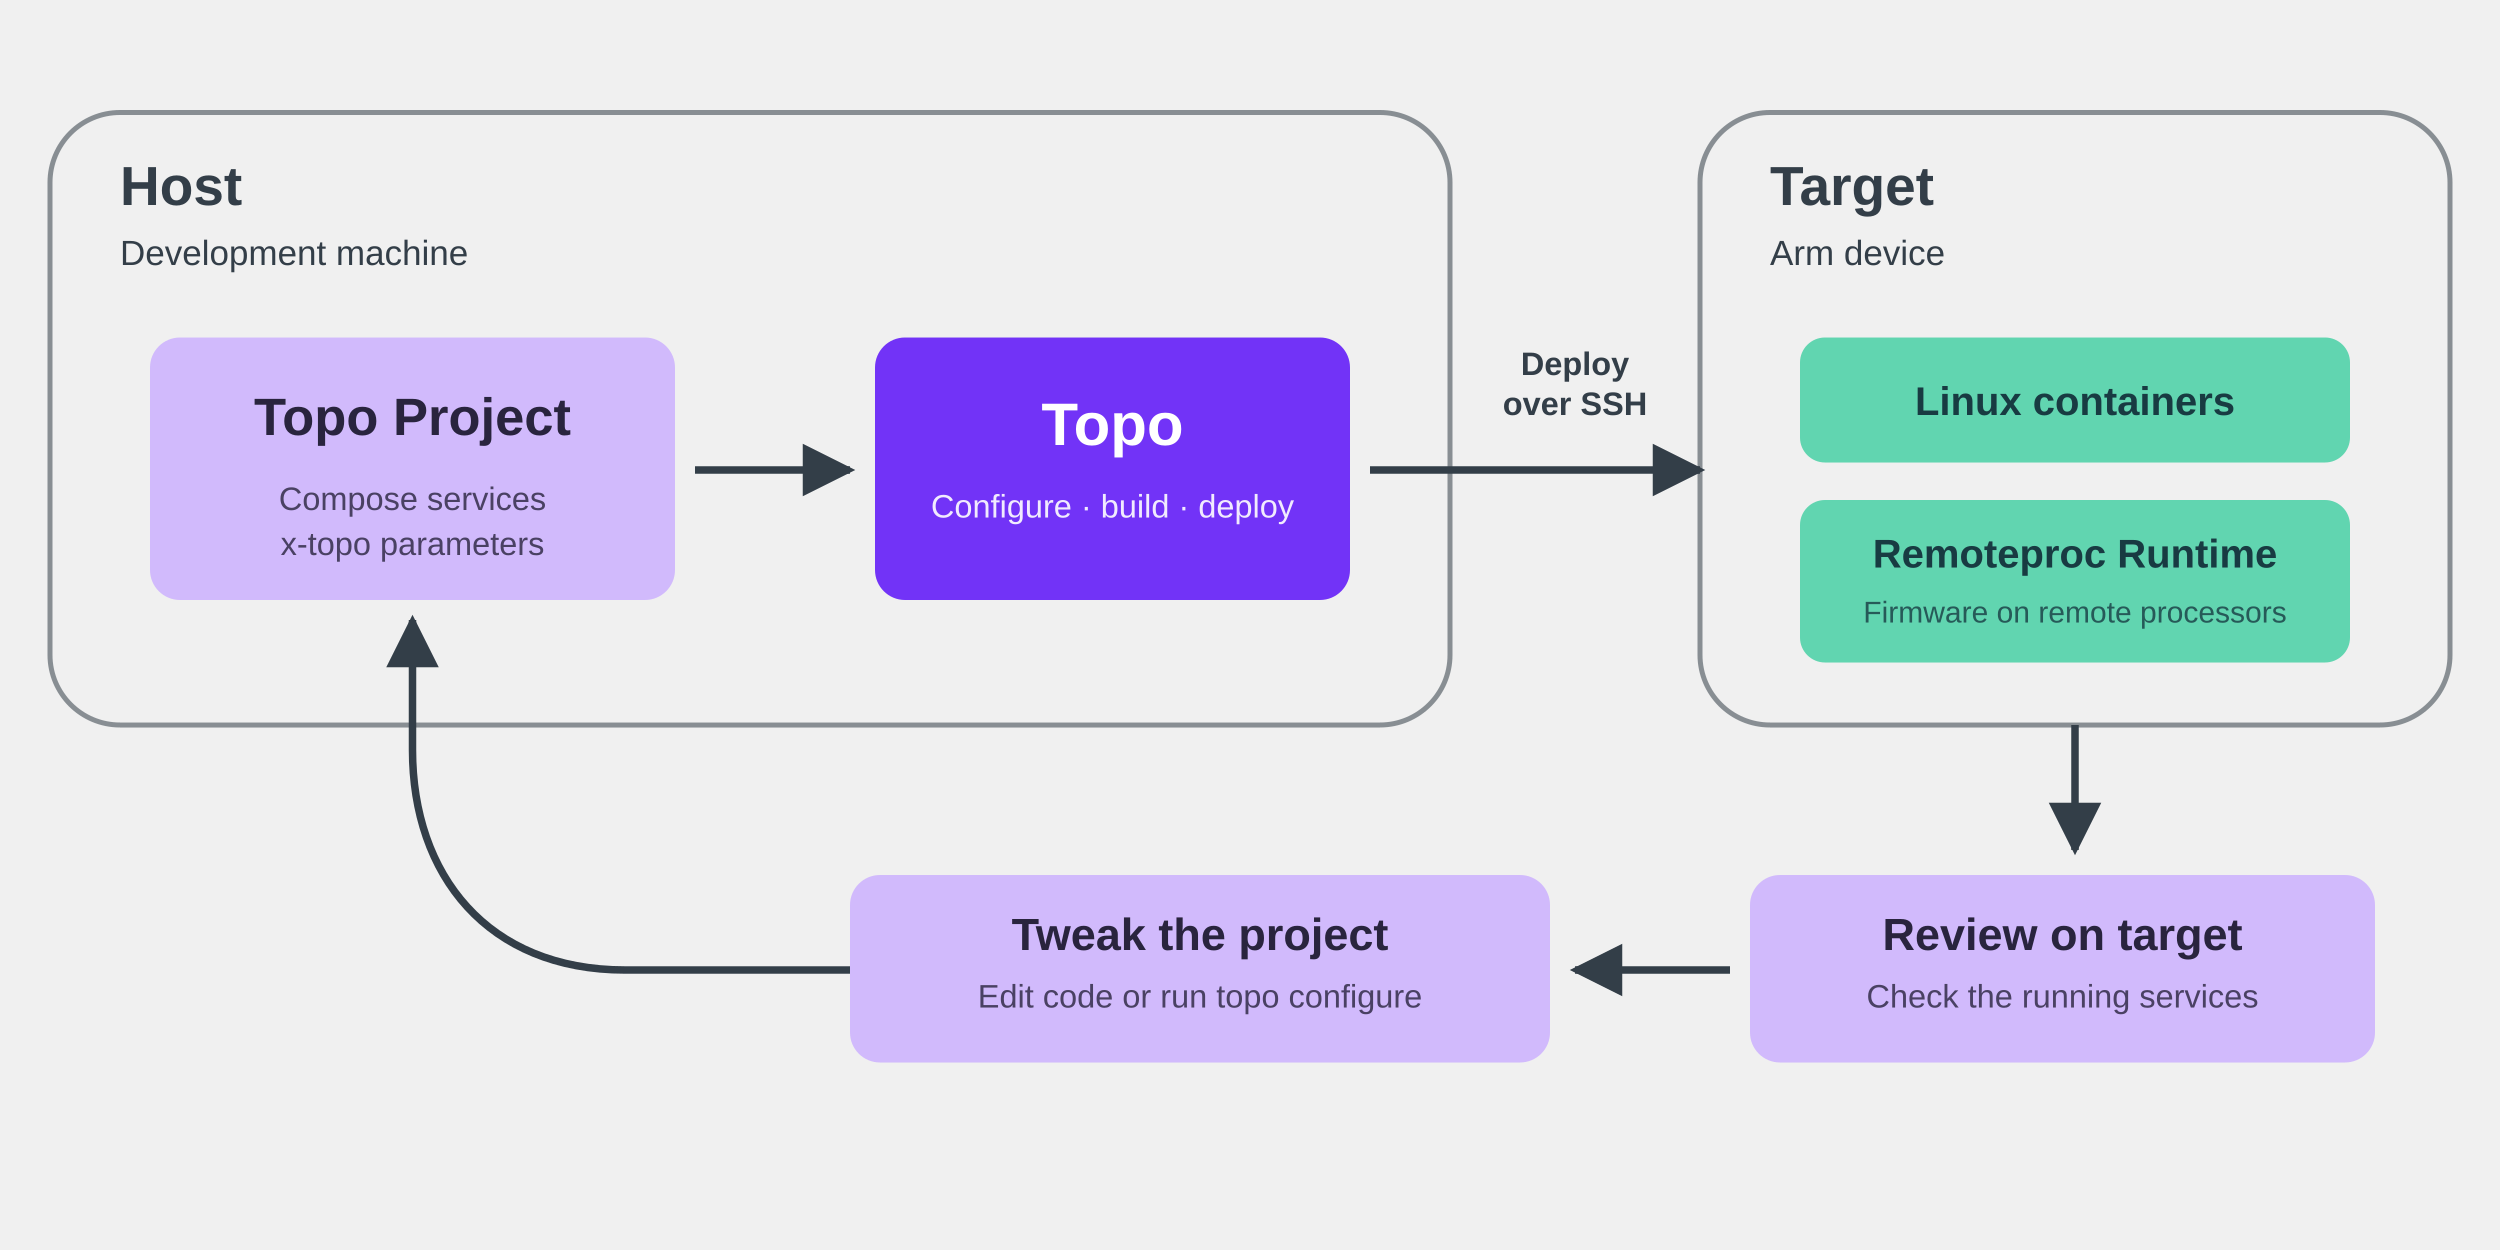
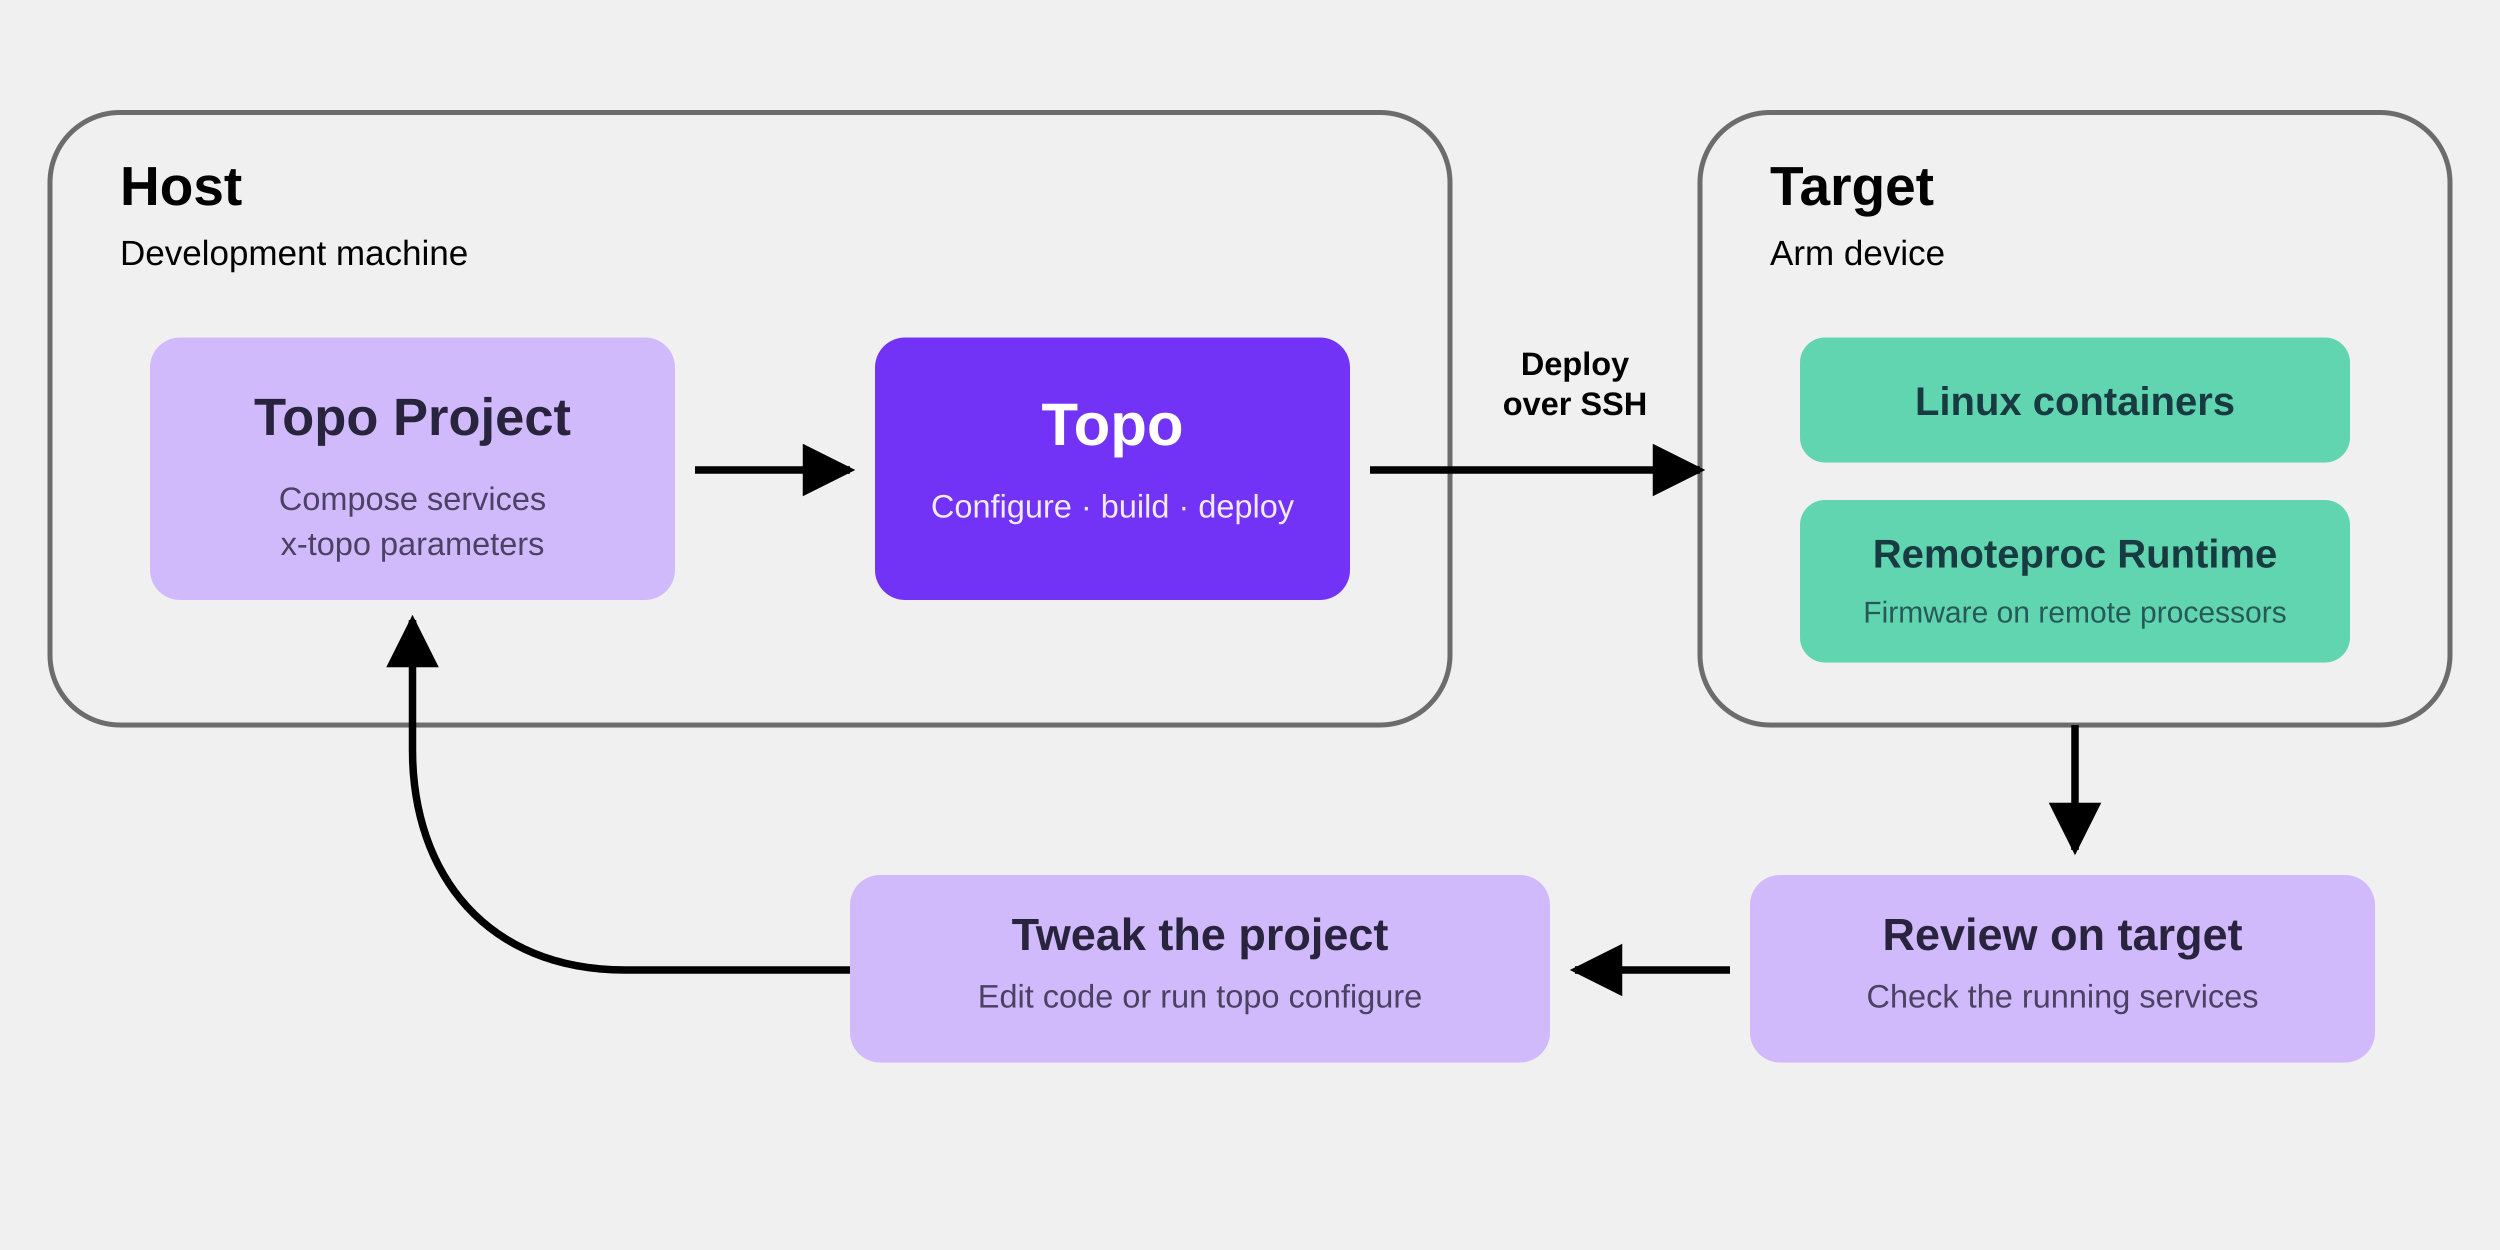
<svg xmlns="http://www.w3.org/2000/svg" viewBox="0 0 1000 500" width="1000" height="500" fill="none" font-family="Aeonik, Arial, sans-serif" role="img" aria-labelledby="title description">
-   <style>
-     :root {
-       color: #333e48;
-     }
- 
-     @media (prefers-color-scheme: dark) {
-       :root {
-         color: #fff;
-       }
-     }
-   </style>
  <defs>
    <marker id="arrow" viewBox="0 0 10 10" refX="9" refY="5" markerWidth="7" markerHeight="7" orient="auto-start-reverse">
      <path d="M 0 0 L 10 5 L 0 10 z" fill="currentColor" />
    </marker>
  </defs>
  <rect x="20" y="45" width="560" height="245" rx="28" stroke="currentColor" stroke-opacity="0.55" stroke-width="2" />
  <text x="48" y="82" fill="currentColor" font-size="22" font-weight="600">Host</text>
  <text x="48" y="106" fill="currentColor" font-size="14">Development machine</text>
  <rect x="60" y="135" width="210" height="105" rx="12" fill="#D1BAFC" />
  <text x="165" y="174" text-anchor="middle" fill="#29243E" font-size="21" font-weight="600">Topo Project</text>
  <text x="165" y="204" text-anchor="middle" fill="#29243E" fill-opacity="0.8" font-size="13">Compose services</text>
  <text x="165" y="222" text-anchor="middle" fill="#29243E" fill-opacity="0.8" font-size="13">x-topo parameters</text>
  <path d="M278 188 H340" stroke="currentColor" stroke-width="3" marker-end="url(#arrow)" />
  <rect x="350" y="135" width="190" height="105" rx="12" fill="#7233F7" />
  <text x="445" y="178" text-anchor="middle" fill="#FFFFFF" font-size="24" font-weight="600">Topo</text>
  <text x="445" y="207" text-anchor="middle" fill="#FFFFFF" fill-opacity="0.9" font-size="13">Configure · build · deploy</text>
  <path d="M548 188 H680" stroke="currentColor" stroke-width="3" marker-end="url(#arrow)" />
  <text x="630" y="150" text-anchor="middle" fill="currentColor" font-size="13" font-weight="600">Deploy</text>
  <text x="630" y="166" text-anchor="middle" fill="currentColor" font-size="13" font-weight="600">over SSH</text>
  <rect x="680" y="45" width="300" height="245" rx="28" stroke="currentColor" stroke-opacity="0.55" stroke-width="2" />
  <text x="708" y="82" fill="currentColor" font-size="22" font-weight="600">Target</text>
  <text x="708" y="106" fill="currentColor" font-size="14">Arm device</text>
  <rect x="720" y="135" width="220" height="50" rx="10" fill="#61D5B0" />
  <text x="830" y="166" text-anchor="middle" fill="#183B42" font-size="16" font-weight="600">Linux containers</text>
  <rect x="720" y="200" width="220" height="65" rx="10" fill="#61D5B0" />
  <text x="830" y="227" text-anchor="middle" fill="#183B42" font-size="16" font-weight="600">Remoteproc Runtime</text>
  <text x="830" y="249" text-anchor="middle" fill="#183B42" fill-opacity="0.8" font-size="12">Firmware on remote processors</text>
  <path d="M830 290 V340" stroke="currentColor" stroke-width="3" marker-end="url(#arrow)" />
  <rect x="700" y="350" width="250" height="75" rx="12" fill="#D1BAFC" />
  <text x="825" y="380" text-anchor="middle" fill="#29243E" font-size="18" font-weight="600">Review on target</text>
  <text x="825" y="403" text-anchor="middle" fill="#29243E" fill-opacity="0.8" font-size="13">Check the running services</text>
  <path d="M692 388 H630" stroke="currentColor" stroke-width="3" marker-end="url(#arrow)" />
  <rect x="340" y="350" width="280" height="75" rx="12" fill="#D1BAFC" />
  <text x="480" y="380" text-anchor="middle" fill="#29243E" font-size="18" font-weight="600">Tweak the project</text>
  <text x="480" y="403" text-anchor="middle" fill="#29243E" fill-opacity="0.8" font-size="13">Edit code or run topo configure</text>
  <path d="M340 388 H250 C195 388 165 350 165 300 V248" stroke="currentColor" stroke-width="3" marker-end="url(#arrow)" />
</svg>
